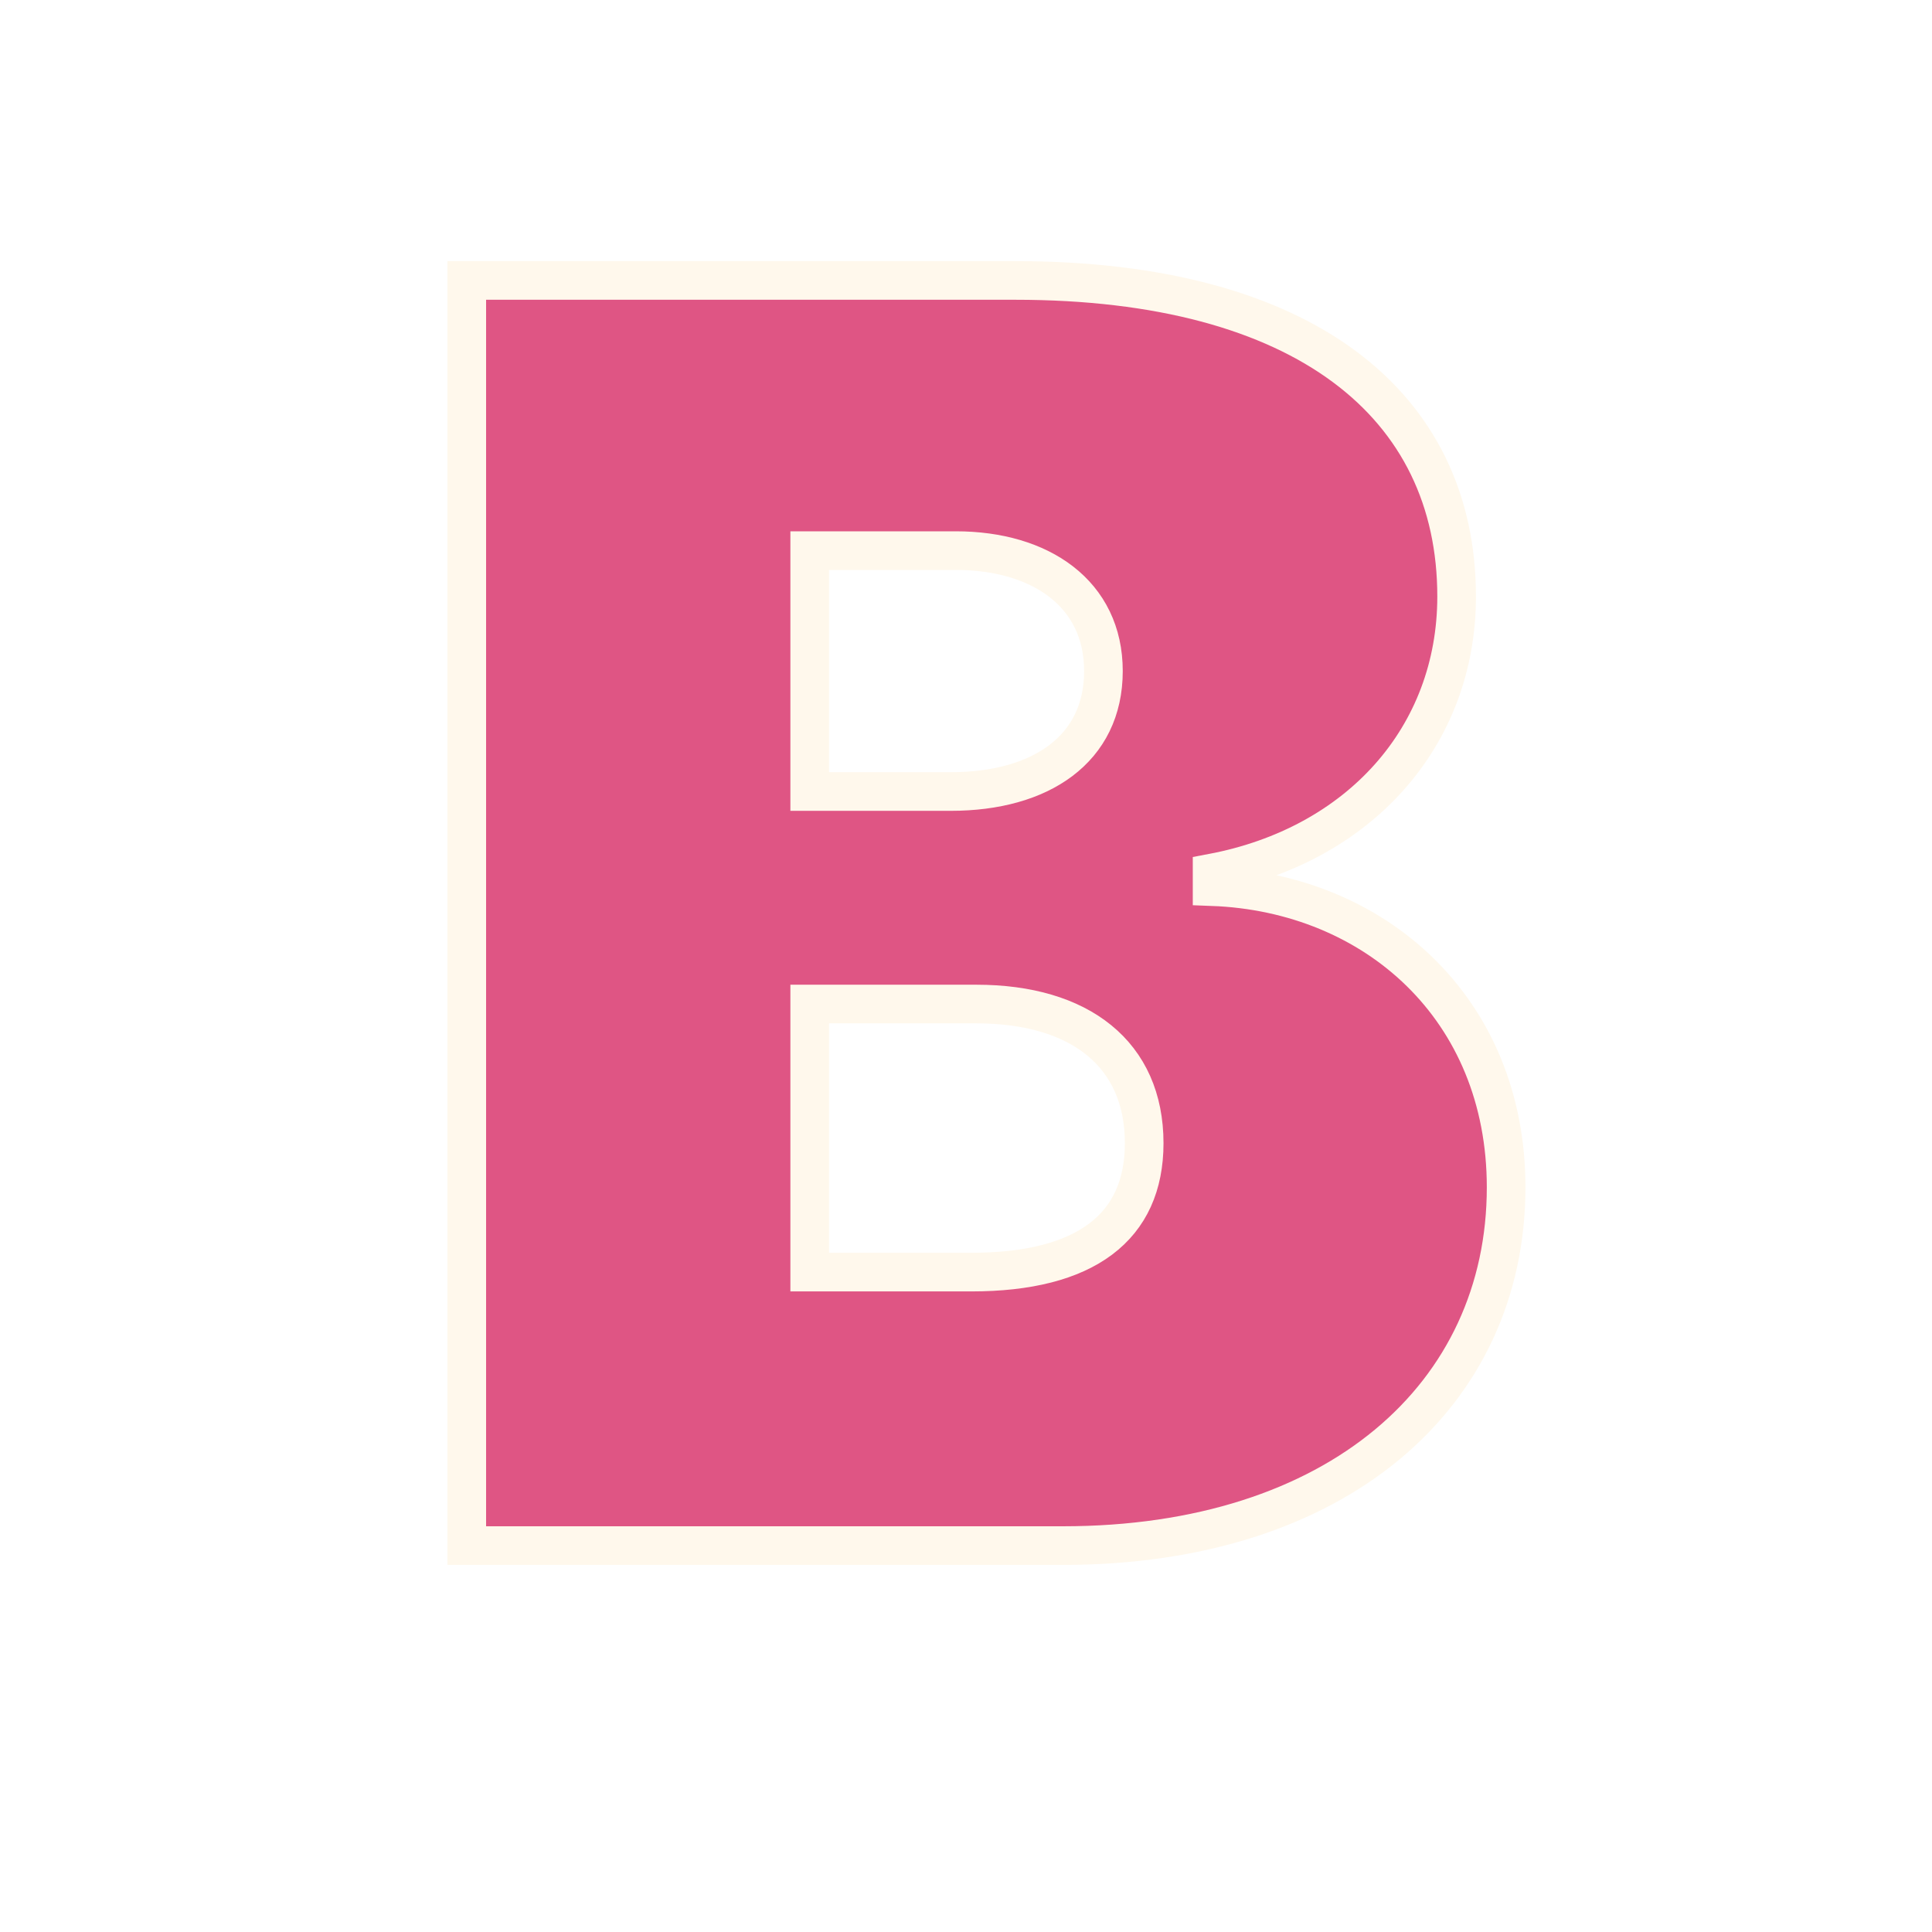
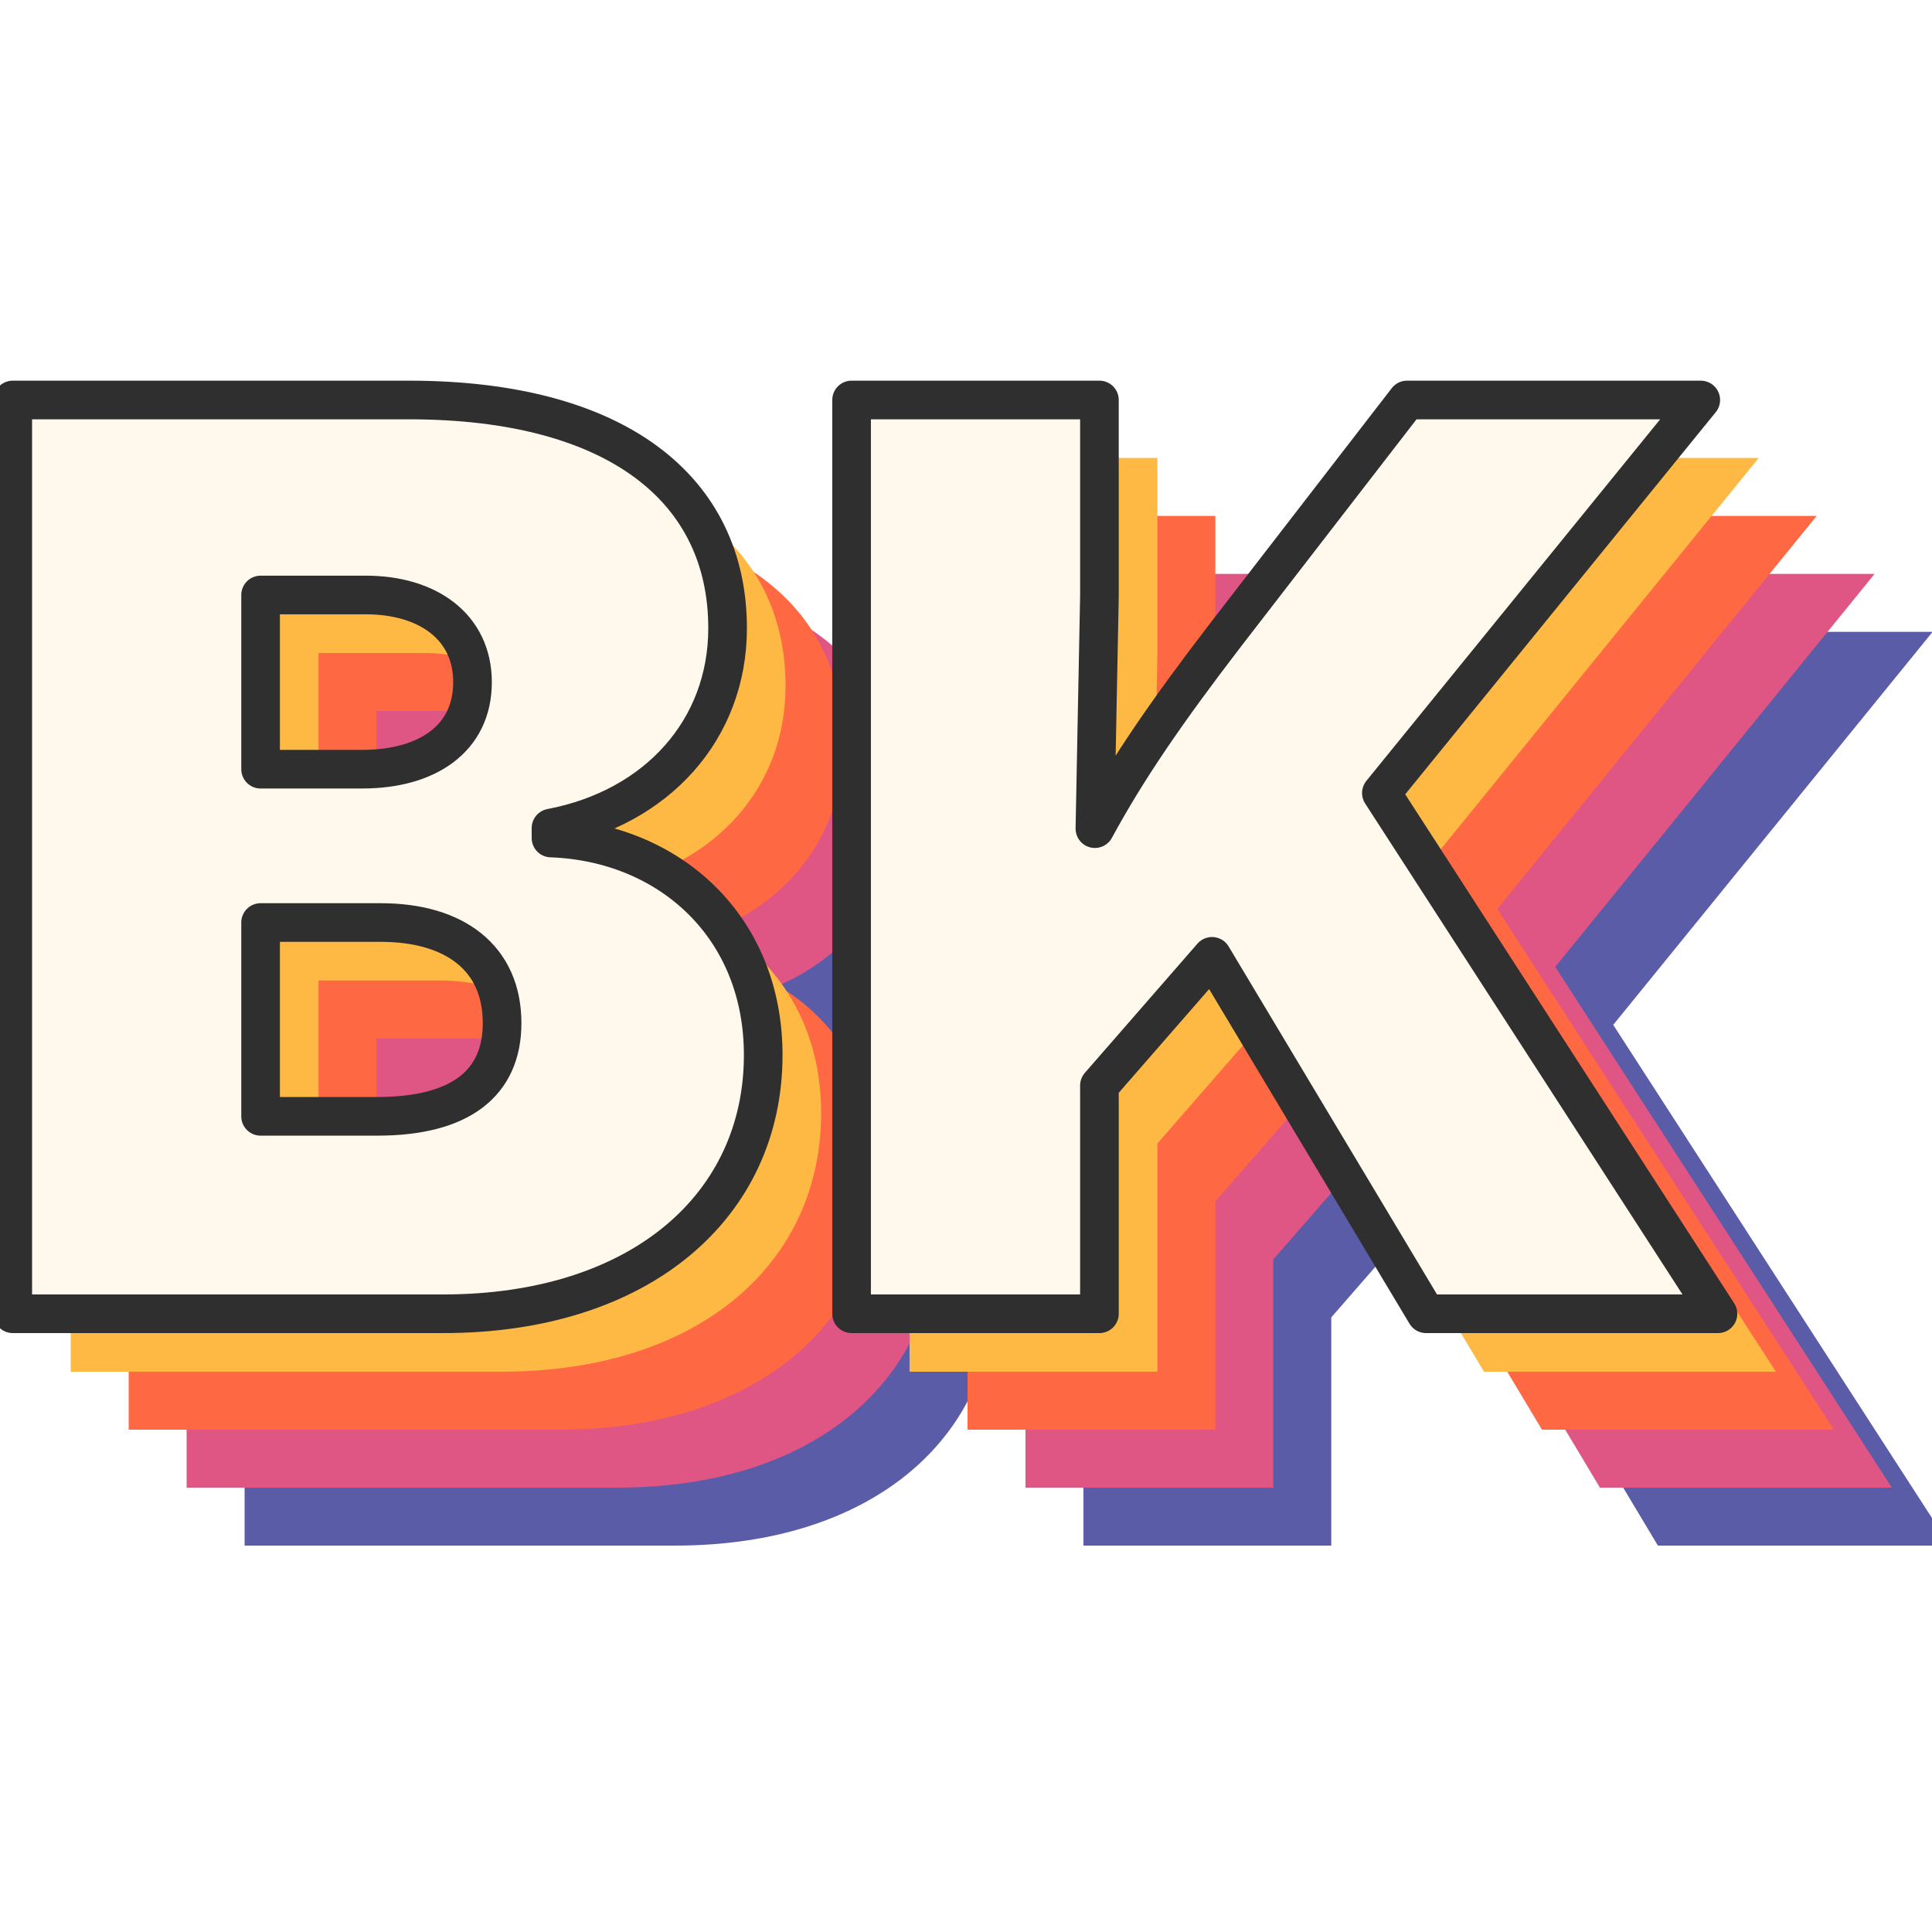
<svg xmlns="http://www.w3.org/2000/svg" viewBox="0 0 100 100">
-   <text x="50" y="80" font-family="system-ui, -apple-system, sans-serif" font-size="90" font-weight="900" fill="#df5584" text-anchor="middle">
-     B
-   </text>
-   <text x="50" y="80" font-family="system-ui, -apple-system, sans-serif" font-size="90" font-weight="900" fill="none" stroke="#fff8ec" stroke-width="2" text-anchor="middle">
-     B
-   </text>
+   <g transform="translate(6, 4)">
+     <text x="50" y="76" font-family="system-ui, -apple-system, sans-serif" font-size="65" font-weight="900" fill="#5a5ca8" text-anchor="middle">
+       BK
+     </text>
+     <text x="47" y="73" font-family="system-ui, -apple-system, sans-serif" font-size="65" font-weight="900" fill="#df5584" text-anchor="middle">
+       BK
+     </text>
+     <text x="44" y="70" font-family="system-ui, -apple-system, sans-serif" font-size="65" font-weight="900" fill="#fe6842" text-anchor="middle">
+       BK
+     </text>
+     <text x="41" y="67" font-family="system-ui, -apple-system, sans-serif" font-size="65" font-weight="900" fill="#feb944" text-anchor="middle">
+       BK
+     </text>
+     <text x="38" y="64" font-family="system-ui, -apple-system, sans-serif" font-size="65" font-weight="900" fill="#fff8ec" stroke="#2f2f2f" stroke-width="2" stroke-linejoin="round" text-anchor="middle">
+       BK
+     </text>
+   </g>
</svg>
